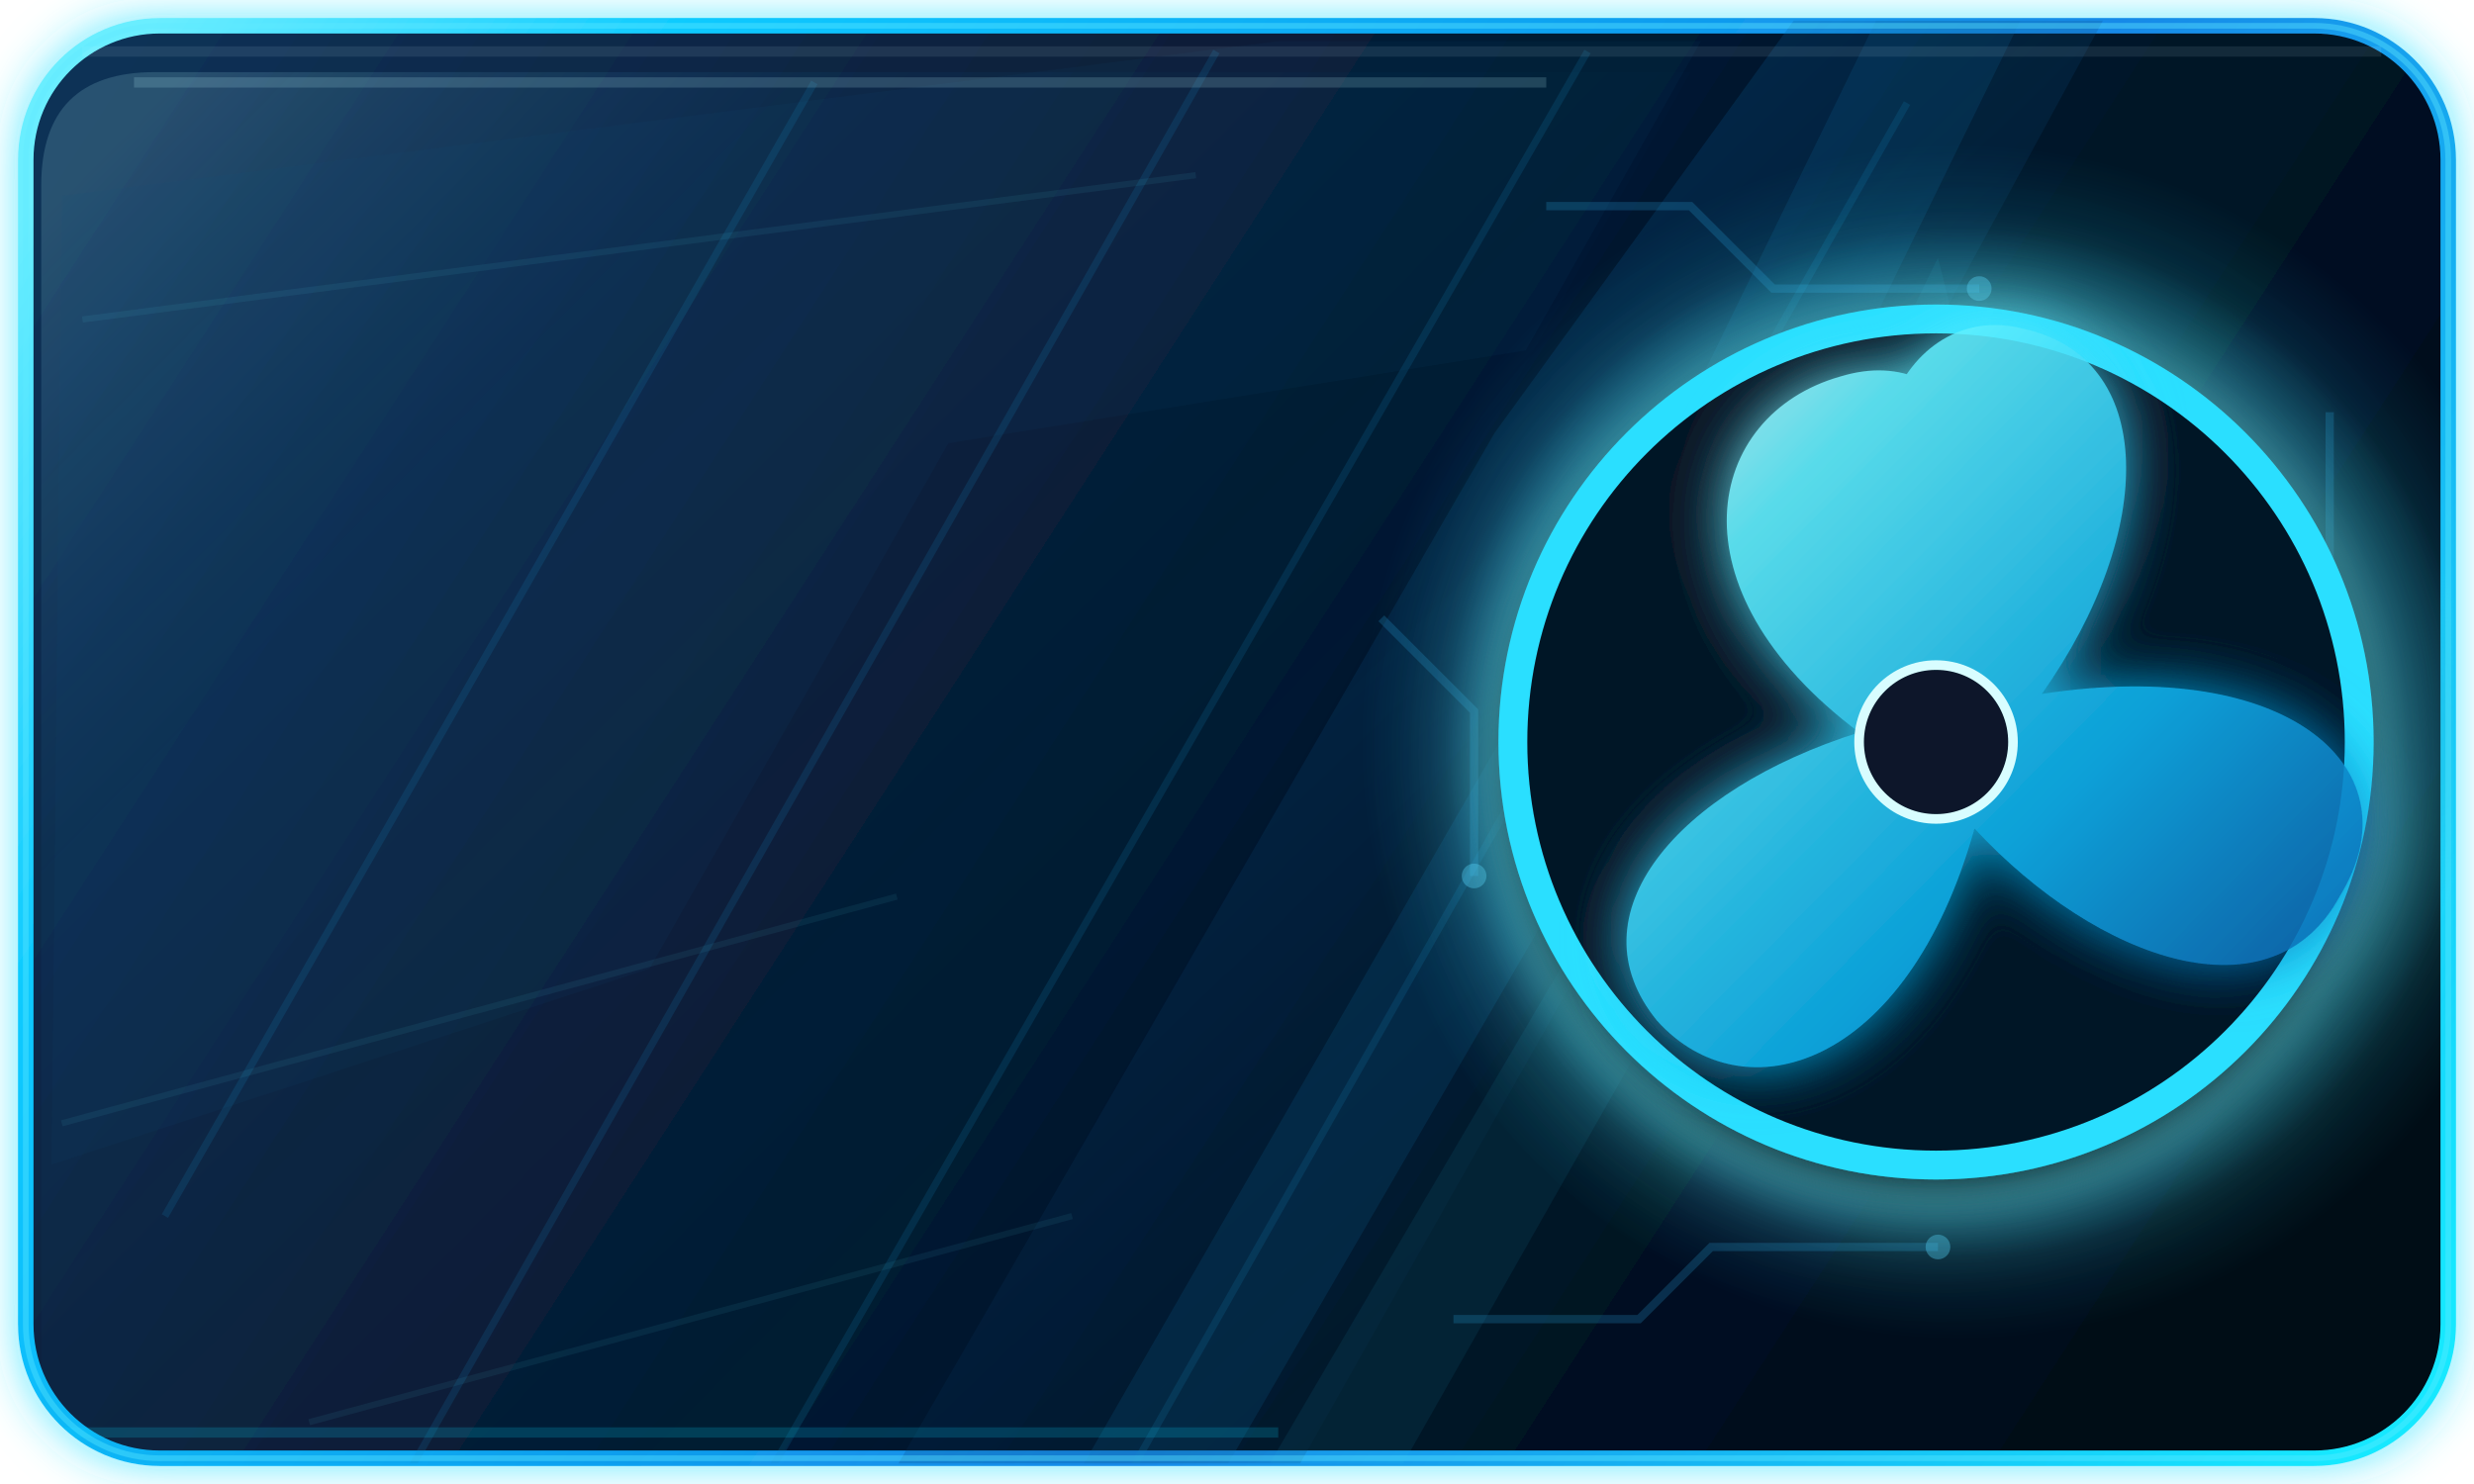
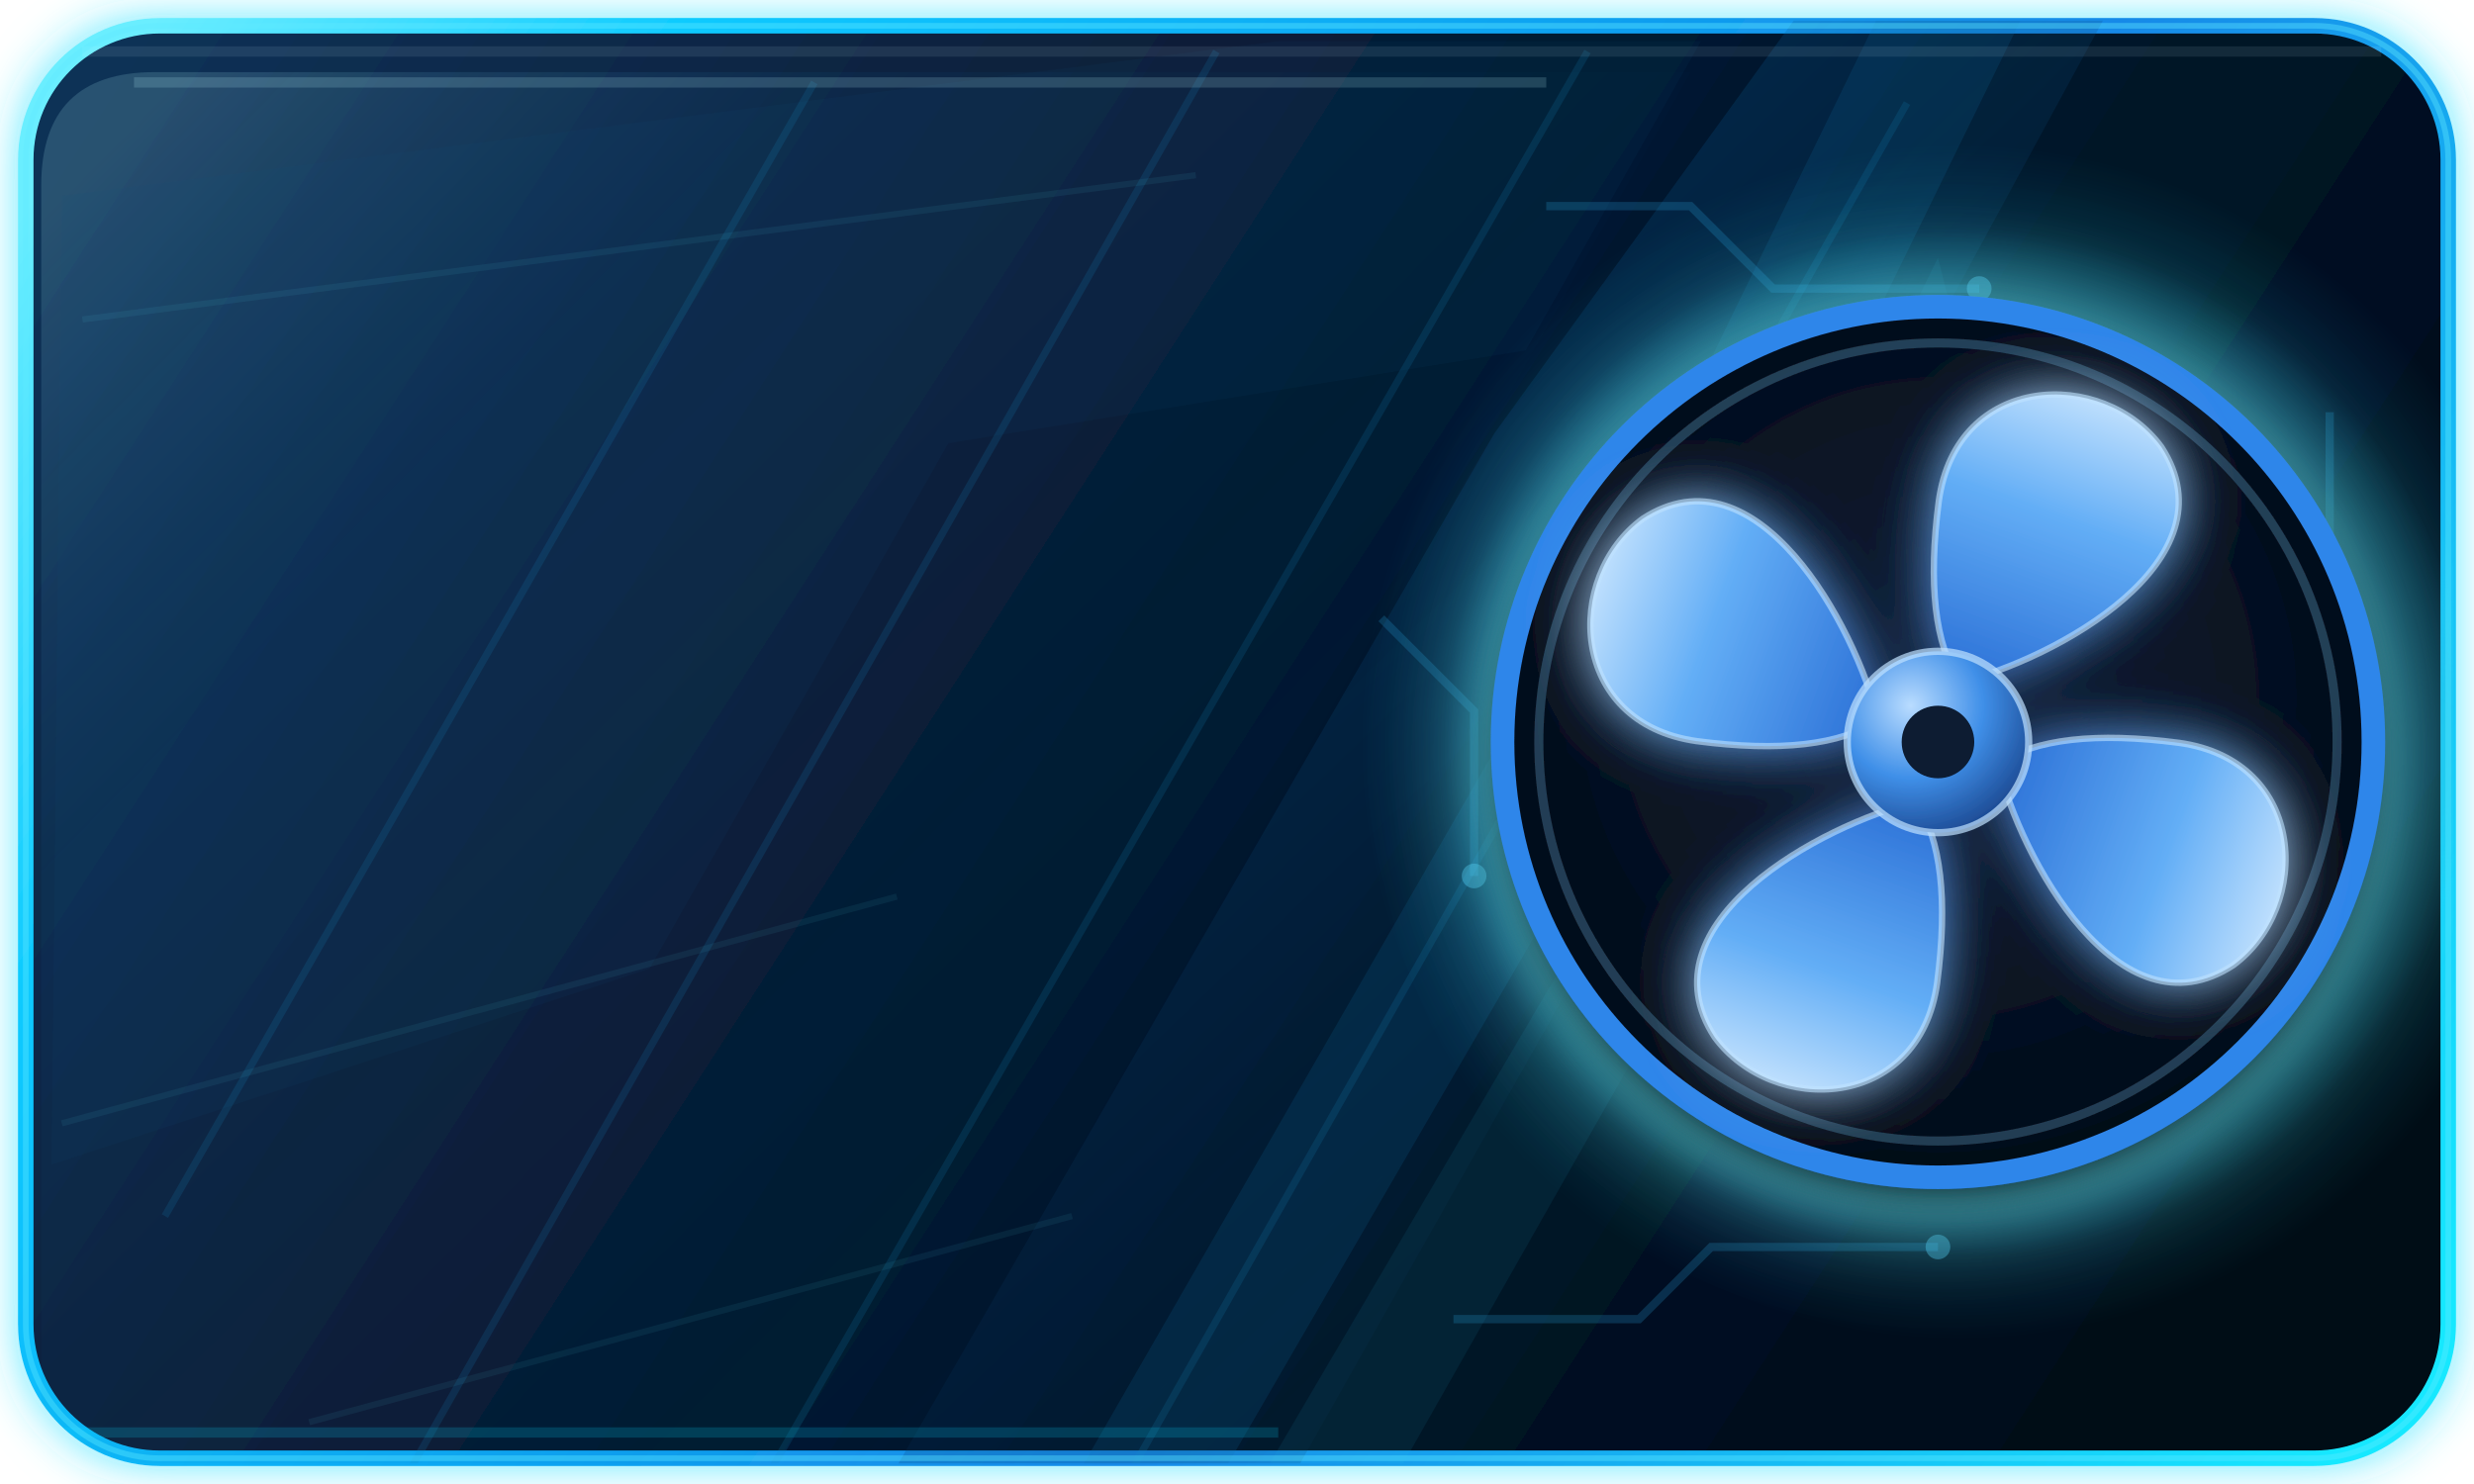
<svg xmlns="http://www.w3.org/2000/svg" viewBox="0 0 240 144" role="img" aria-label="Static Fan tile artwork">
  <defs>
    <linearGradient id="surface" x1="12" y1="5" x2="224" y2="142" gradientUnits="userSpaceOnUse">
      <stop stop-color="#0b3156" />
      <stop offset=".34" stop-color="#071f39" />
      <stop offset=".7" stop-color="#041326" />
      <stop offset="1" stop-color="#010813" />
    </linearGradient>
    <linearGradient id="rim" x1="16" y1="0" x2="225" y2="144" gradientUnits="userSpaceOnUse">
      <stop stop-color="#6beeff" />
      <stop offset=".18" stop-color="#08c8ff" />
      <stop offset=".62" stop-color="#1589e8" />
      <stop offset="1" stop-color="#18e8ff" />
    </linearGradient>
    <linearGradient id="glass" x1="18" y1="7" x2="132" y2="119" gradientUnits="userSpaceOnUse">
      <stop stop-color="#b7f8ff" stop-opacity=".16" />
      <stop offset=".28" stop-color="#0f89cf" stop-opacity=".06" />
      <stop offset="1" stop-color="#020b19" stop-opacity="0" />
    </linearGradient>
    <linearGradient id="panel" x1="113" y1="15" x2="229" y2="136" gradientUnits="userSpaceOnUse">
      <stop stop-color="#0b80c6" stop-opacity=".26" />
      <stop offset=".44" stop-color="#08345e" stop-opacity=".18" />
      <stop offset="1" stop-color="#03101f" stop-opacity=".02" />
    </linearGradient>
    <linearGradient id="accent" x1="0" y1="0" x2="1" y2="1">
      <stop stop-color="#e9feff" />
      <stop offset=".22" stop-color="#62f1ff" />
      <stop offset=".62" stop-color="#08aeea" />
      <stop offset="1" stop-color="#07519f" />
    </linearGradient>
    <linearGradient id="metal" x1="0" y1="0" x2="1" y2="1">
      <stop stop-color="#f5fdff" />
      <stop offset=".2" stop-color="#9bd8ef" />
      <stop offset=".55" stop-color="#31658a" />
      <stop offset="1" stop-color="#071627" />
    </linearGradient>
    <linearGradient id="green" x1="0" y1="0" x2="1" y2="1">
      <stop stop-color="#caffee" />
      <stop offset=".28" stop-color="#39f5b0" />
      <stop offset="1" stop-color="#00765c" />
    </linearGradient>
    <linearGradient id="danger" x1="0" y1="0" x2="1" y2="1">
      <stop stop-color="#fff4ed" />
      <stop offset=".22" stop-color="#ff725f" />
      <stop offset=".72" stop-color="#e31c35" />
      <stop offset="1" stop-color="#6e0718" />
    </linearGradient>
    <linearGradient id="gold" x1="0" y1="0" x2="1" y2="1">
      <stop stop-color="#fffbd1" />
      <stop offset=".3" stop-color="#ffe52e" />
      <stop offset="1" stop-color="#e87b00" />
    </linearGradient>
    <radialGradient id="orb">
      <stop stop-color="#28dfff" stop-opacity=".28" />
      <stop offset=".55" stop-color="#28dfff" stop-opacity=".09" />
      <stop offset="1" stop-color="#28dfff" stop-opacity="0" />
    </radialGradient>
    <filter id="outerGlow" x="-30%" y="-50%" width="160%" height="200%">
      <feGaussianBlur stdDeviation="2.3" result="b" />
      <feColorMatrix in="b" values="0 0 0 0 .02 0 0 0 0 .75 0 0 0 0 1 0 0 0 .72 0" result="c" />
      <feMerge>
        <feMergeNode in="c" />
        <feMergeNode in="SourceGraphic" />
      </feMerge>
    </filter>
    <filter id="glow" x="-80%" y="-80%" width="260%" height="260%">
      <feGaussianBlur stdDeviation="3" result="b" />
      <feMerge>
        <feMergeNode in="b" />
        <feMergeNode in="SourceGraphic" />
      </feMerge>
    </filter>
    <filter id="shadow" x="-80%" y="-80%" width="260%" height="260%">
      <feDropShadow dx="0" dy="2" stdDeviation="2" flood-color="#000711" flood-opacity=".95" />
    </filter>
    <radialGradient id="halo" cx="190" cy="72" r="58" gradientUnits="userSpaceOnUse">
      <stop stop-color="#01050d" stop-opacity=".92" />
      <stop offset=".62" stop-color="#020a17" stop-opacity=".7" />
      <stop offset=".86" stop-color="#28dfff" stop-opacity=".1" />
      <stop offset="1" stop-color="#28dfff" stop-opacity="0" />
    </radialGradient>
    <filter id="bloom" x="-40%" y="-40%" width="180%" height="180%">
      <feGaussianBlur in="SourceAlpha" stdDeviation="4.5" result="b" />
      <feColorMatrix in="b" values="0 0 0 0 0.157 0 0 0 0 0.875 0 0 0 0 1.000 0 0 0 .75 0" result="c" />
      <feMerge>
        <feMergeNode in="c" />
        <feMergeNode in="SourceGraphic" />
      </feMerge>
    </filter>
+     <radialGradient id="fanFace" cx=".5" cy=".45" r=".6">
+       <stop stop-color="#0c1d36" />
+       <stop offset="1" stop-color="#030a15" />
+     </radialGradient>
+     <linearGradient id="fanBlade" x1="0" y1="-45" x2="0" y2="-7" gradientUnits="userSpaceOnUse">
+       <stop stop-color="#d6ecff" />
+       <stop offset=".45" stop-color="#63aef6" />
+       <stop offset="1" stop-color="#2a6fd6" />
+     </linearGradient>
+     <radialGradient id="fanHub" cx=".35" cy=".3" r=".8">
+       <stop stop-color="#b9dcff" />
+       <stop offset=".5" stop-color="#3f8fe8" />
+       <stop offset="1" stop-color="#173f86" />
+     </radialGradient>
    <clipPath id="clip">
      <rect x="2" y="2" width="236" height="140" rx="13" />
    </clipPath>
  </defs>
  <g filter="url(#outerGlow)">
    <rect x="2.5" y="2.5" width="235" height="139" rx="13" fill="url(#surface)" stroke="url(#rim)" stroke-width="1.5" />
  </g>
  <g clip-path="url(#clip)">
    <path d="M10 7H164L129 69 86 144H4V18Q4 7 15 7Z" fill="url(#glass)" />
    <path d="M6 19 124 4h41l-17 30L92 43 63 94 5 113Z" fill="#0b4f7d" opacity=".09" />
    <path d="M86 144 145 42 174 2h30l-31 57-48 85Z" fill="url(#panel)" />
    <path d="m104 144 57-99 21-43h14l-24 49-54 93Z" fill="#0e75ad" opacity=".16" />
    <path d="m122 144 47-80 19-39 4 16-15 29-42 74Z" fill="#21b9e7" opacity=".08" />
    <path d="M16 118 79 8M39 144 118 5M74 144l80-139M109 144 185 10" fill="none" stroke="#178ec2" stroke-opacity=".16" stroke-width=".7" />
    <path d="M8 31 116 17M6 109l81-22M30 138l74-20" fill="none" stroke="#5ae9ff" stroke-opacity=".07" stroke-width=".6" />
    <path d="M13 8h137" stroke="#c1fbff" stroke-opacity=".17" />
    <circle cx="190" cy="72" r="58" fill="url(#halo)" />
    <path d="M150 20h14l8 8h20M141 128h18l7-7h22M226 40v18l-6 6M134 60l9 9v16" fill="none" stroke="#2aa9e6" stroke-opacity=".22" stroke-width=".8" />
    <g fill="#57d8ff" fill-opacity=".35">
      <circle cx="192" cy="28" r="1.2" />
      <circle cx="188" cy="121" r="1.2" />
      <circle cx="220" cy="64" r="1.2" />
      <circle cx="143" cy="85" r="1.2" />
    </g>
    <g filter="url(#bloom)">
-       <g transform="translate(188 72) scale(0.933) translate(-197.2 -80.0)">
+       <g transform="translate(188 72) scale(0.880) translate(-50.0 -50.0)">
        <g filter="url(#shadow)">
-           <g transform="translate(144 24)">
-             <circle cx="53" cy="56" r="44" fill="#061525" stroke="#2bdfff" stroke-width="3" />
-             <path d="M53 50C40 26 50 10 62 13c14 3 14 21 2 38 26-4 39 8 31 21-7 13-25 7-38-7-7 25-24 30-33 20-9-11 2-24 21-30-20-15-16-33-2-37 13-4 20 11 16 31Z" fill="url(#accent)" opacity=".9" filter="url(#glow)" />
-             <circle cx="53" cy="56" r="8" fill="#071829" stroke="#d8fdff" />
+           <circle cx="50" cy="50" r="48" fill="url(#fanFace)" stroke="#2f86ea" stroke-width="2.6" />
+           <circle cx="50" cy="50" r="44" fill="none" stroke="#7fd0ff" stroke-opacity=".25" stroke-width="1" />
+           <g filter="url(#glow)">
+             <path d="M0 -7C9 -13 24 -30 12 -39C3 -45 -12 -39 -9 -25C-7 -16 -4 -10 0 -7Z" transform="translate(50 50) rotate(20)" fill="url(#fanBlade)" stroke="#bfe2ff" stroke-opacity=".6" stroke-width=".7" />
+             <path d="M0 -7C9 -13 24 -30 12 -39C3 -45 -12 -39 -9 -25C-7 -16 -4 -10 0 -7Z" transform="translate(50 50) rotate(110)" fill="url(#fanBlade)" stroke="#bfe2ff" stroke-opacity=".6" stroke-width=".7" />
+             <path d="M0 -7C9 -13 24 -30 12 -39C3 -45 -12 -39 -9 -25C-7 -16 -4 -10 0 -7Z" transform="translate(50 50) rotate(200)" fill="url(#fanBlade)" stroke="#bfe2ff" stroke-opacity=".6" stroke-width=".7" />
+             <path d="M0 -7C9 -13 24 -30 12 -39C3 -45 -12 -39 -9 -25C-7 -16 -4 -10 0 -7Z" transform="translate(50 50) rotate(290)" fill="url(#fanBlade)" stroke="#bfe2ff" stroke-opacity=".6" stroke-width=".7" />
          </g>
+           <circle cx="50" cy="50" r="10" fill="url(#fanHub)" stroke="#bfe2ff" stroke-opacity=".7" stroke-width=".8" />
+           <circle cx="50" cy="50" r="4" fill="#0a1a30" />
        </g>
      </g>
    </g>
    <path d="M5 139h119" stroke="#0ad8ff" stroke-opacity=".18" />
    <path d="M8 5h223" stroke="#d9fdff" stroke-opacity=".09" />
  </g>
  <rect x="2.5" y="2.5" width="235" height="139" rx="13" fill="none" stroke="#60eaff" stroke-opacity=".38" stroke-width=".55" />
</svg>
